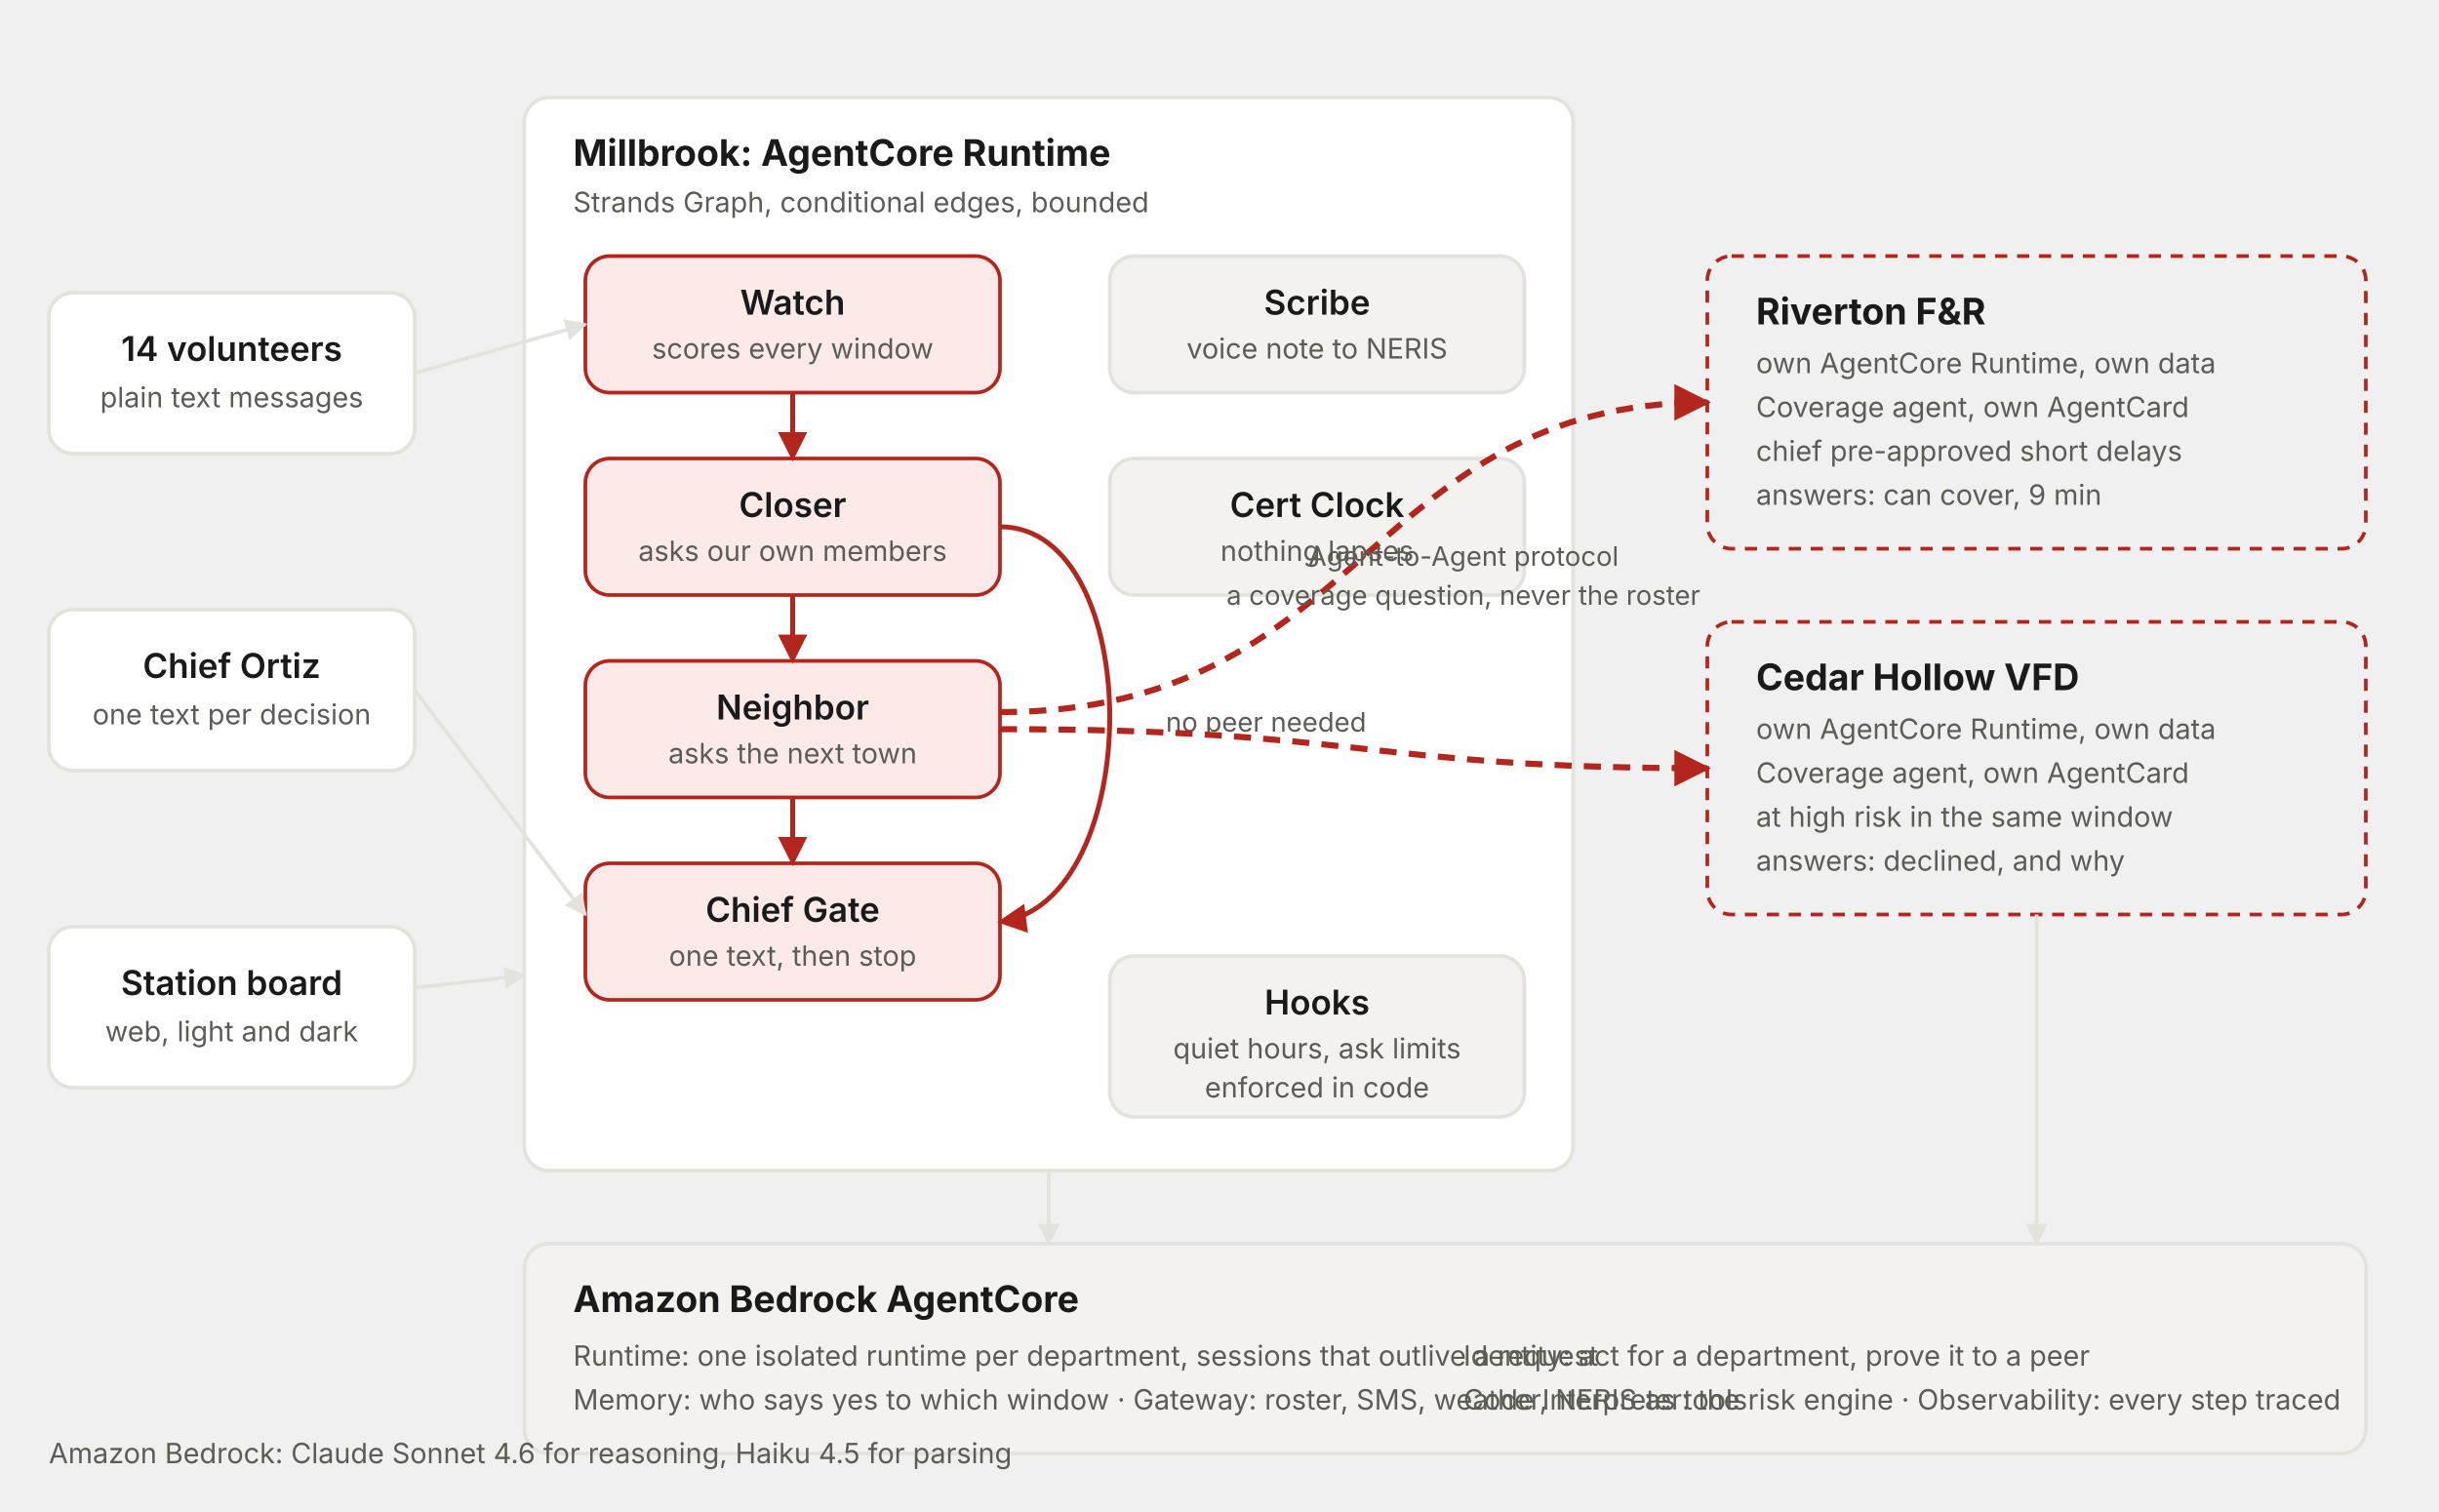
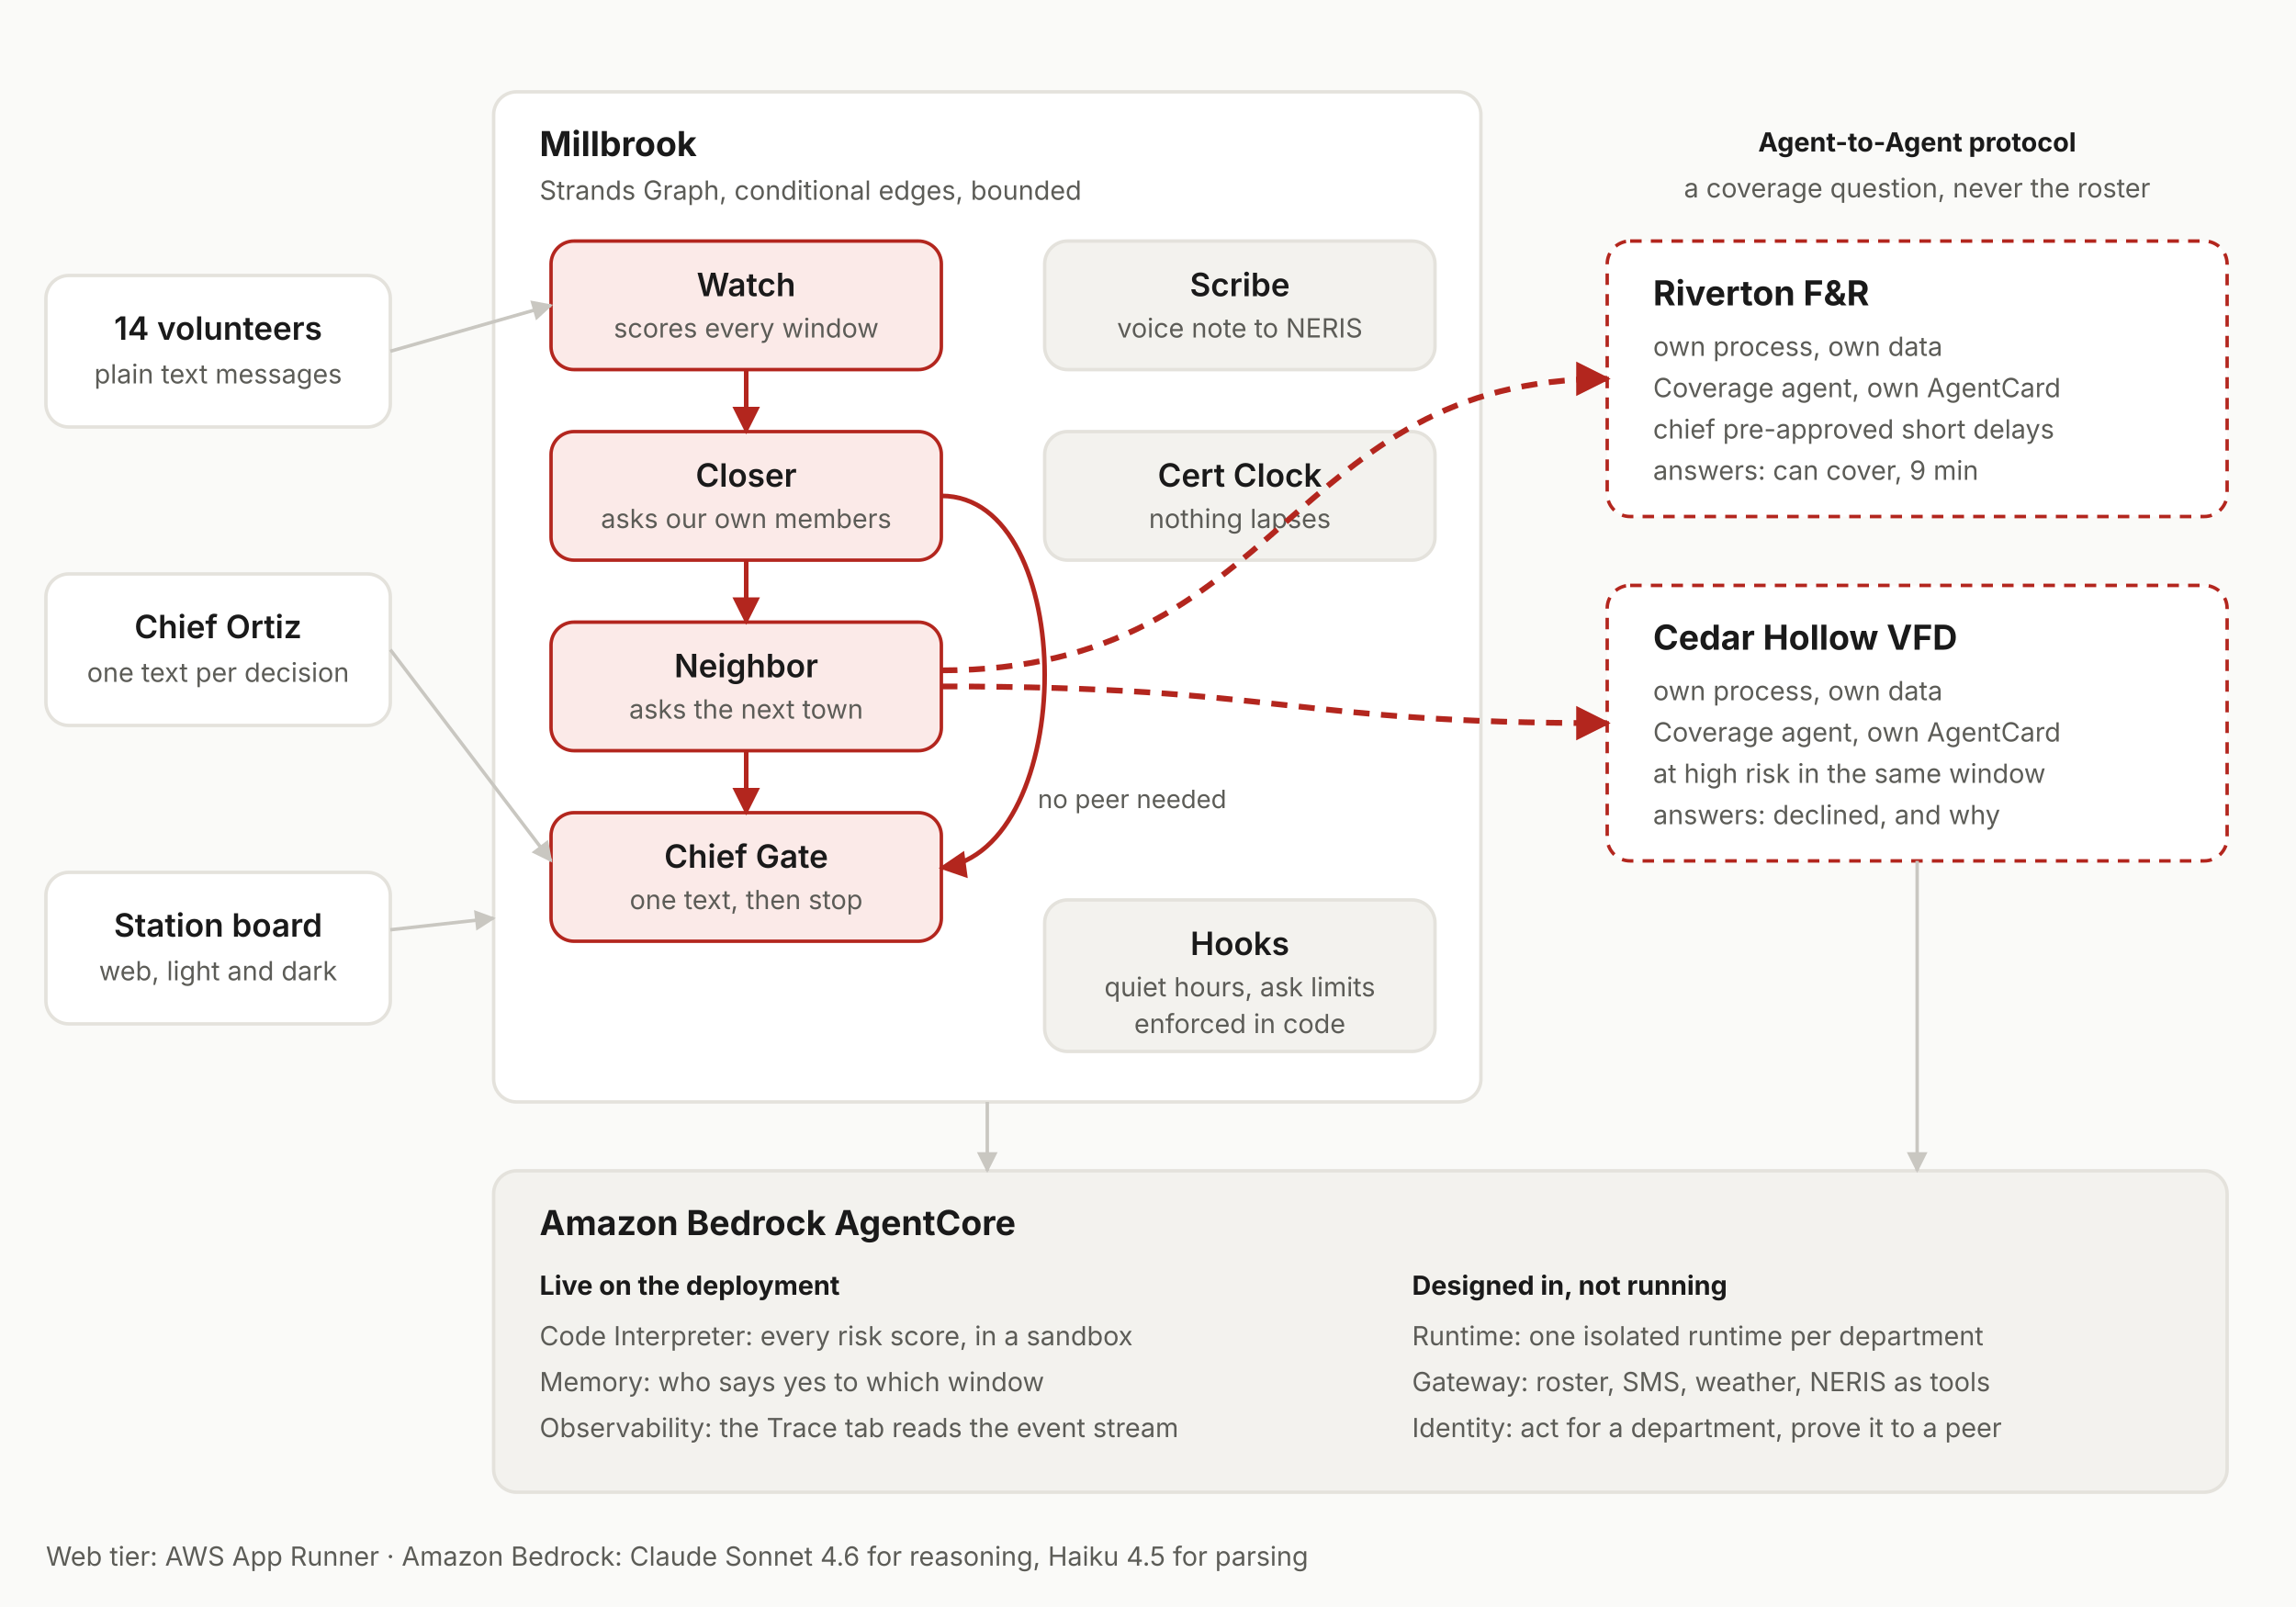
- <svg xmlns="http://www.w3.org/2000/svg" viewBox="0 0 1000 620" role="img" aria-labelledby="arch-title arch-desc" font-family="Inter, system-ui, sans-serif">
+ <svg xmlns="http://www.w3.org/2000/svg" viewBox="0 0 1000 700" role="img" aria-labelledby="arch-title arch-desc" font-family="Inter, system-ui, sans-serif">
  <style>
-     .box { fill: var(--surface, #fff); stroke: var(--border, #E4E2DC); stroke-width: 1.5; rx: 10; }
-     .agent { fill: var(--accent-soft, #FBEAE8); stroke: var(--accent, #B3261E); stroke-width: 1.5; rx: 10; }
-     .svc { fill: var(--surface-2, #F3F2EE); stroke: var(--border, #E4E2DC); stroke-width: 1.5; rx: 10; }
-     .peer { fill: none; stroke: var(--accent, #B3261E); stroke-width: 1.5; stroke-dasharray: 5 4; rx: 10; }
-     .t { fill: var(--text, #1A1A1A); font-size: 14px; font-weight: 600; }
-     .s { fill: var(--text-muted, #5C5C57); font-size: 11.5px; }
-     .lbl { fill: var(--text-muted, #5C5C57); font-size: 11px; }
-     .hdr { fill: var(--text, #1A1A1A); font-size: 15px; font-weight: 700; }
-     .flow { stroke: var(--accent, #B3261E); stroke-width: 2; fill: none; }
-     .thin { stroke: var(--border, #E4E2DC); stroke-width: 1.5; fill: none; }
-     .a2a { stroke: var(--accent, #B3261E); stroke-width: 2.5; fill: none; stroke-dasharray: 7 5; }
+     /* Rendered standalone in a README and inside an img tag, where the page's CSS variables never
+        reach it, so every fallback has to stand on its own. */
+     .bg { fill: #FAFAF8; }
+     .box { fill: #fff; stroke: #E4E2DC; stroke-width: 1.5; rx: 10; }
+     .agent { fill: #FBEAE8; stroke: #B3261E; stroke-width: 1.5; rx: 10; }
+     .svc { fill: #F3F2EE; stroke: #E4E2DC; stroke-width: 1.5; rx: 10; }
+     .peer { fill: #fff; stroke: #B3261E; stroke-width: 1.5; stroke-dasharray: 5 4; rx: 10; }
+     .t { fill: #1A1A1A; font-size: 14px; font-weight: 600; }
+     .s { fill: #5C5C57; font-size: 11.5px; }
+     .lbl { fill: #5C5C57; font-size: 11px; }
+     .hdr { fill: #1A1A1A; font-size: 15px; font-weight: 700; }
+     .tag { fill: #1A1A1A; font-size: 11.5px; font-weight: 700; }
+     .flow { stroke: #B3261E; stroke-width: 2; fill: none; }
+     .thin { stroke: #C9C7C1; stroke-width: 1.5; fill: none; }
+     .a2a { stroke: #B3261E; stroke-width: 2.5; fill: none; stroke-dasharray: 7 5; }
  </style>
  <defs>
    <marker id="arrow" viewBox="0 0 10 10" refX="9" refY="5" markerWidth="6" markerHeight="6" orient="auto-start-reverse">
-       <path d="M 0 0 L 10 5 L 0 10 z" fill="var(--accent, #B3261E)" />
+       <path d="M 0 0 L 10 5 L 0 10 z" fill="#B3261E" />
    </marker>
    <marker id="arrow2" viewBox="0 0 10 10" refX="9" refY="5" markerWidth="6" markerHeight="6" orient="auto-start-reverse">
-       <path d="M 0 0 L 10 5 L 0 10 z" fill="var(--border, #E4E2DC)" />
+       <path d="M 0 0 L 10 5 L 0 10 z" fill="#C9C7C1" />
    </marker>
  </defs>
+   <rect class="bg" x="0" y="0" width="1000" height="700" />
  <rect class="box" x="20" y="120" width="150" height="66" />
  <text class="t" x="95" y="148" text-anchor="middle">14 volunteers</text>
  <text class="s" x="95" y="167" text-anchor="middle">plain text messages</text>
  <rect class="box" x="20" y="250" width="150" height="66" />
  <text class="t" x="95" y="278" text-anchor="middle">Chief Ortiz</text>
  <text class="s" x="95" y="297" text-anchor="middle">one text per decision</text>
  <rect class="box" x="20" y="380" width="150" height="66" />
  <text class="t" x="95" y="408" text-anchor="middle">Station board</text>
  <text class="s" x="95" y="427" text-anchor="middle">web, light and dark</text>
-   <rect class="box" x="215" y="40" width="430" height="440" stroke-dasharray="0" />
-   <text class="hdr" x="235" y="68">Millbrook: AgentCore Runtime</text>
+   <rect class="box" x="215" y="40" width="430" height="440" />
+   <text class="hdr" x="235" y="68">Millbrook</text>
  <text class="s" x="235" y="87">Strands Graph, conditional edges, bounded</text>
  <rect class="agent" x="240" y="105" width="170" height="56" />
  <text class="t" x="325" y="129" text-anchor="middle">Watch</text>
  <text class="s" x="325" y="147" text-anchor="middle">scores every window</text>
  <rect class="agent" x="240" y="188" width="170" height="56" />
  <text class="t" x="325" y="212" text-anchor="middle">Closer</text>
  <text class="s" x="325" y="230" text-anchor="middle">asks our own members</text>
  <rect class="agent" x="240" y="271" width="170" height="56" />
  <text class="t" x="325" y="295" text-anchor="middle">Neighbor</text>
  <text class="s" x="325" y="313" text-anchor="middle">asks the next town</text>
  <rect class="agent" x="240" y="354" width="170" height="56" />
  <text class="t" x="325" y="378" text-anchor="middle">Chief Gate</text>
  <text class="s" x="325" y="396" text-anchor="middle">one text, then stop</text>
  <path class="flow" d="M325 161 L325 188" marker-end="url(#arrow)" />
  <path class="flow" d="M325 244 L325 271" marker-end="url(#arrow)" />
  <path class="flow" d="M325 327 L325 354" marker-end="url(#arrow)" />
  <path class="flow" d="M410 216 C 470 216 470 370 410 378" marker-end="url(#arrow)" />
-   <text class="lbl" x="478" y="300">no peer needed</text>
+   <text class="lbl" x="452" y="352">no peer needed</text>
  <rect class="svc" x="455" y="105" width="170" height="56" />
  <text class="t" x="540" y="129" text-anchor="middle">Scribe</text>
  <text class="s" x="540" y="147" text-anchor="middle">voice note to NERIS</text>
  <rect class="svc" x="455" y="188" width="170" height="56" />
  <text class="t" x="540" y="212" text-anchor="middle">Cert Clock</text>
  <text class="s" x="540" y="230" text-anchor="middle">nothing lapses</text>
  <rect class="svc" x="455" y="392" width="170" height="66" />
  <text class="t" x="540" y="416" text-anchor="middle">Hooks</text>
  <text class="s" x="540" y="434" text-anchor="middle">quiet hours, ask limits</text>
  <text class="s" x="540" y="450" text-anchor="middle">enforced in code</text>
  <path class="thin" d="M170 153 L240 133" marker-end="url(#arrow2)" />
  <path class="thin" d="M170 283 L240 375" marker-end="url(#arrow2)" />
  <path class="thin" d="M170 405 L215 400" marker-end="url(#arrow2)" />
+   <text class="tag" x="835" y="66" text-anchor="middle">Agent-to-Agent protocol</text>
+   <text class="s" x="835" y="86" text-anchor="middle">a coverage question, never the roster</text>
  <rect class="peer" x="700" y="105" width="270" height="120" />
  <text class="hdr" x="720" y="133">Riverton F&amp;R</text>
-   <text class="s" x="720" y="153">own AgentCore Runtime, own data</text>
-   <text class="s" x="720" y="171">Coverage agent, own AgentCard</text>
-   <text class="s" x="720" y="189">chief pre-approved short delays</text>
-   <text class="s" x="720" y="207">answers: can cover, 9 min</text>
+   <text class="s" x="720" y="155">own process, own data</text>
+   <text class="s" x="720" y="173">Coverage agent, own AgentCard</text>
+   <text class="s" x="720" y="191">chief pre-approved short delays</text>
+   <text class="s" x="720" y="209">answers: can cover, 9 min</text>
  <rect class="peer" x="700" y="255" width="270" height="120" />
  <text class="hdr" x="720" y="283">Cedar Hollow VFD</text>
-   <text class="s" x="720" y="303">own AgentCore Runtime, own data</text>
-   <text class="s" x="720" y="321">Coverage agent, own AgentCard</text>
-   <text class="s" x="720" y="339">at high risk in the same window</text>
-   <text class="s" x="720" y="357">answers: declined, and why</text>
+   <text class="s" x="720" y="305">own process, own data</text>
+   <text class="s" x="720" y="323">Coverage agent, own AgentCard</text>
+   <text class="s" x="720" y="341">at high risk in the same window</text>
+   <text class="s" x="720" y="359">answers: declined, and why</text>
  <path class="a2a" d="M410 292 C 560 292 560 165 700 165" marker-end="url(#arrow)" />
  <path class="a2a" d="M410 299 C 560 299 560 315 700 315" marker-end="url(#arrow)" />
-   <text class="lbl" x="600" y="232" text-anchor="middle">Agent-to-Agent protocol</text>
-   <text class="lbl" x="600" y="248" text-anchor="middle">a coverage question, never the roster</text>
-   <rect class="svc" x="215" y="510" width="755" height="86" />
+   <rect class="svc" x="215" y="510" width="755" height="140" />
  <text class="hdr" x="235" y="538">Amazon Bedrock AgentCore</text>
-   <text class="s" x="235" y="560">Runtime: one isolated runtime per department, sessions that outlive a request</text>
-   <text class="s" x="235" y="578">Memory: who says yes to which window · Gateway: roster, SMS, weather, NERIS as tools</text>
-   <text class="s" x="600" y="560">Identity: act for a department, prove it to a peer</text>
-   <text class="s" x="600" y="578">Code Interpreter: the risk engine · Observability: every step traced</text>
+   <text class="tag" x="235" y="564">Live on the deployment</text>
+   <text class="s" x="235" y="586">Code Interpreter: every risk score, in a sandbox</text>
+   <text class="s" x="235" y="606">Memory: who says yes to which window</text>
+   <text class="tag" x="615" y="564">Designed in, not running</text>
+   <text class="s" x="615" y="586">Runtime: one isolated runtime per department</text>
+   <text class="s" x="615" y="606">Gateway: roster, SMS, weather, NERIS as tools</text>
+   <text class="s" x="615" y="626">Identity: act for a department, prove it to a peer</text>
+   <text class="s" x="235" y="626">Observability: the Trace tab reads the event stream</text>
  <path class="thin" d="M430 480 L430 510" marker-end="url(#arrow2)" />
  <path class="thin" d="M835 375 L835 510" marker-end="url(#arrow2)" />
-   <text class="s" x="20" y="600">Amazon Bedrock: Claude Sonnet 4.6 for reasoning, Haiku 4.5 for parsing</text>
+   <text class="s" x="20" y="682">Web tier: AWS App Runner · Amazon Bedrock: Claude Sonnet 4.6 for reasoning, Haiku 4.5 for parsing</text>
</svg>
